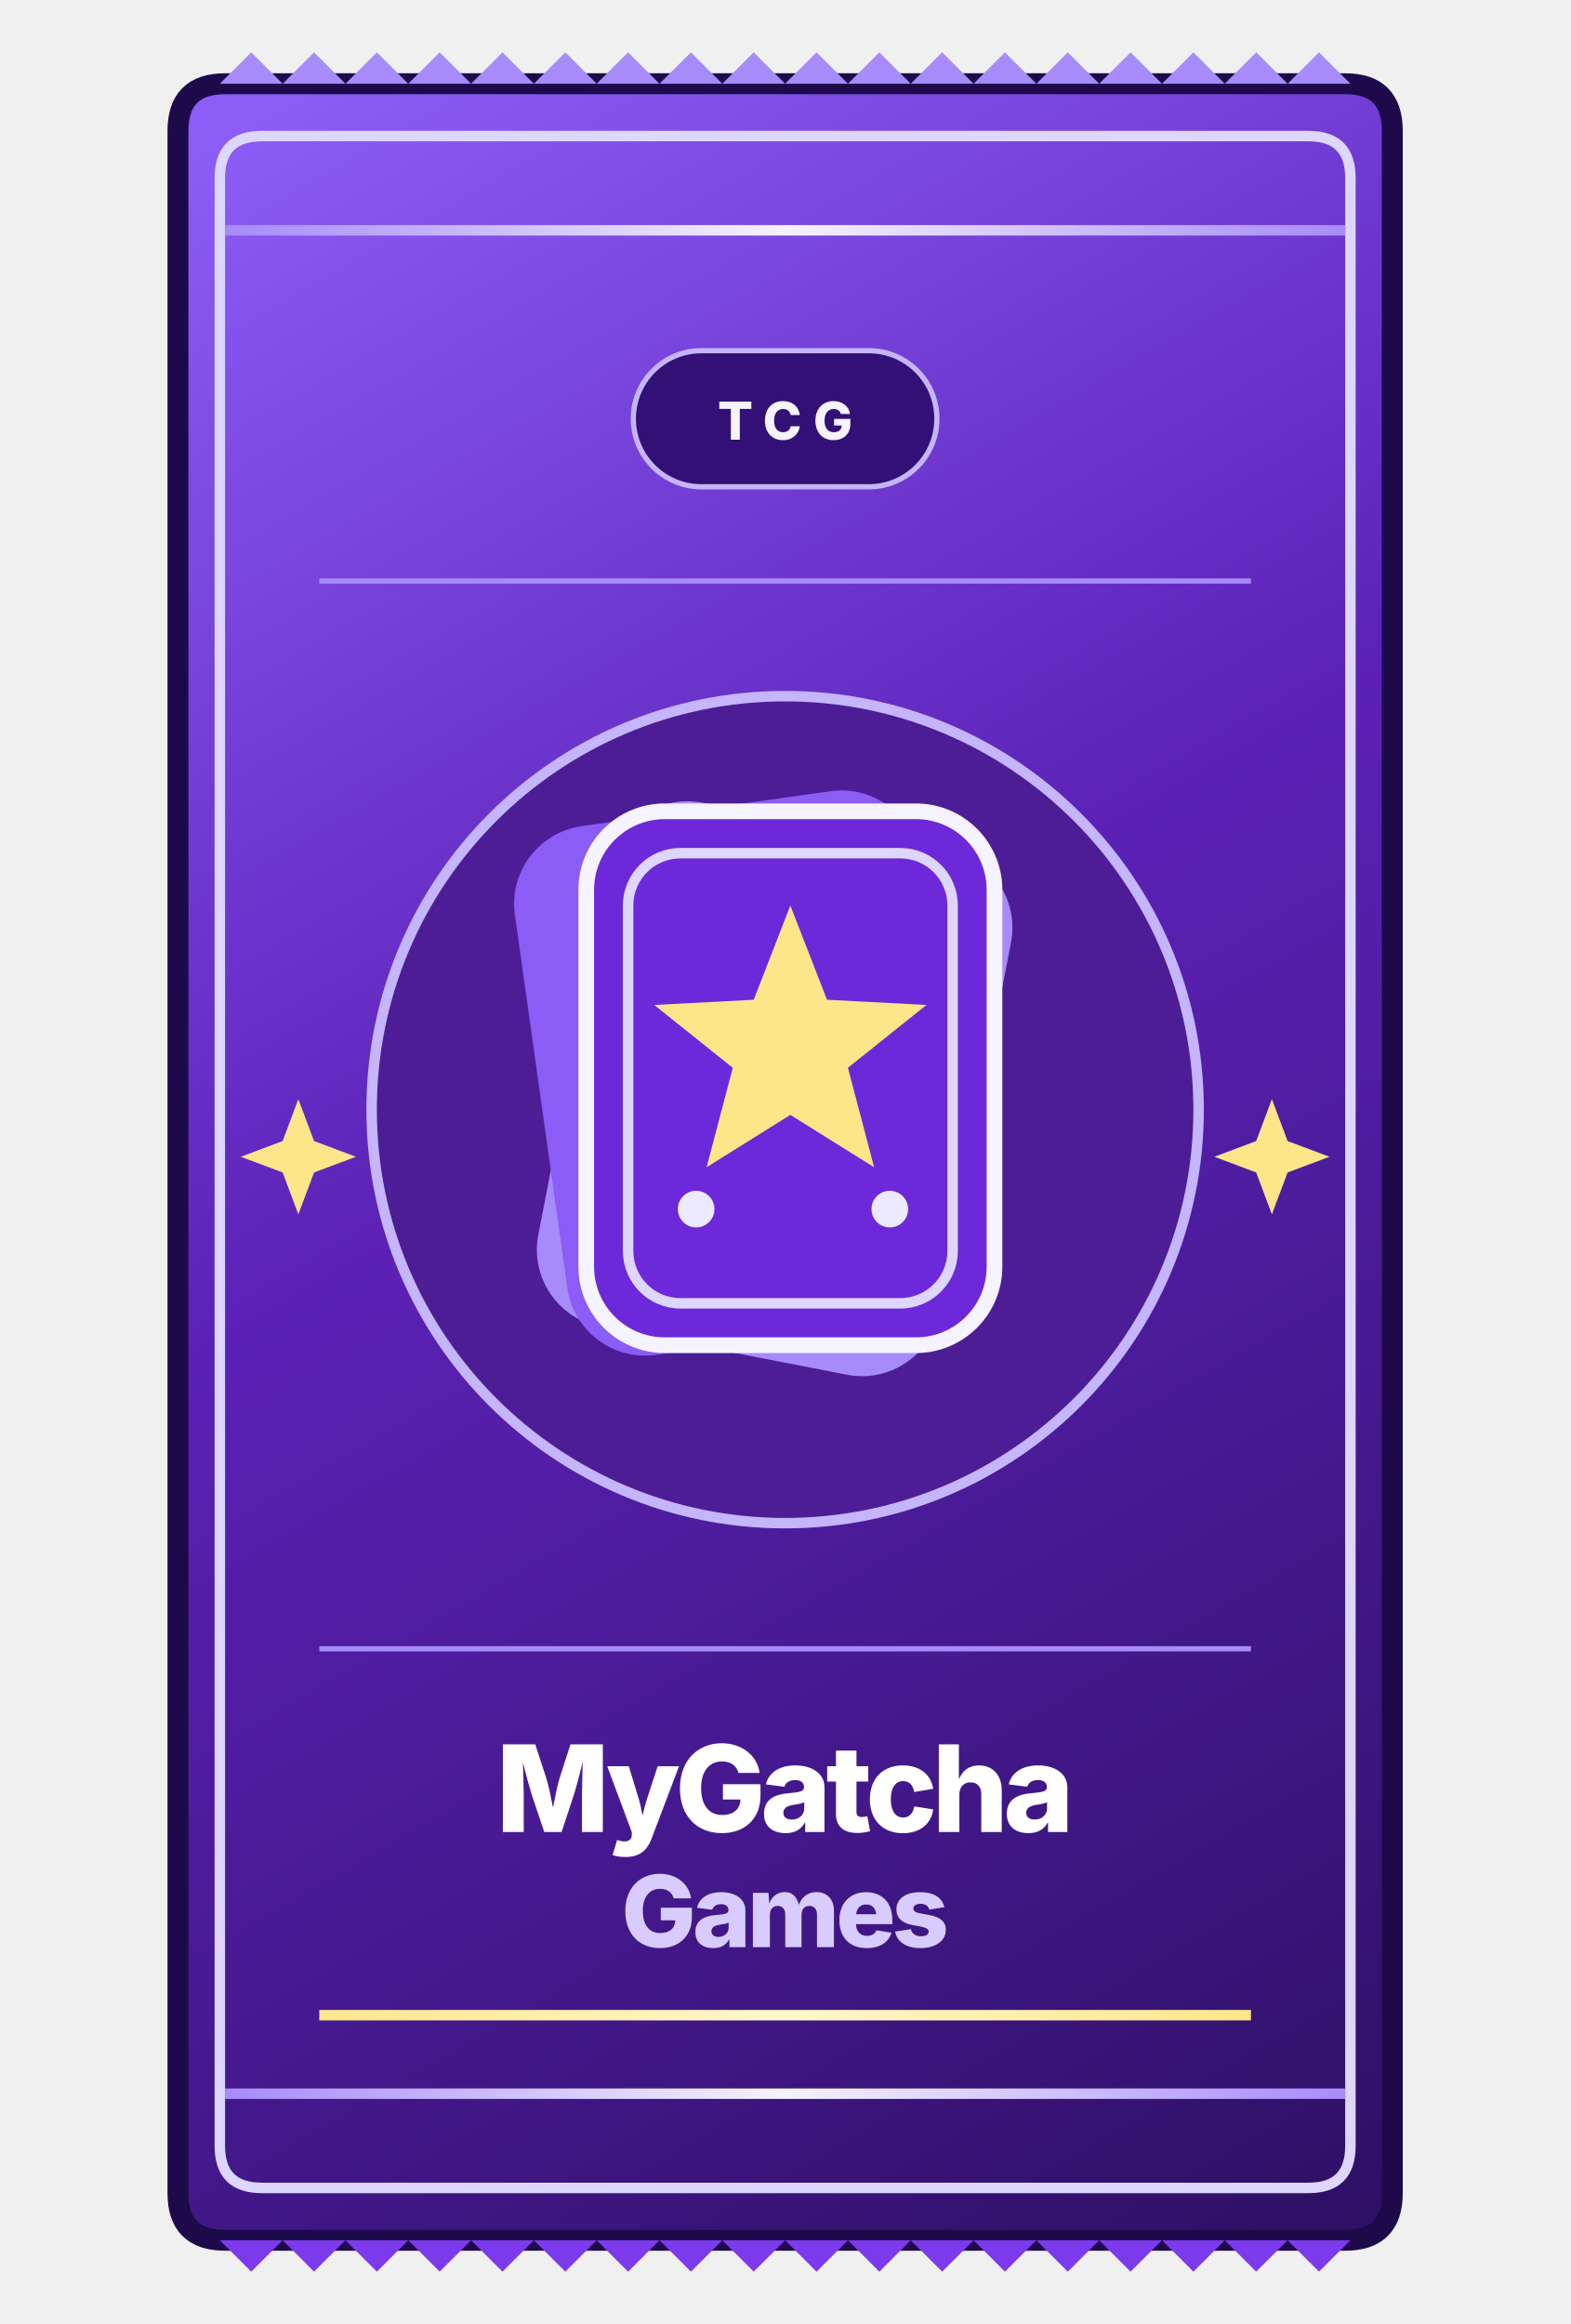
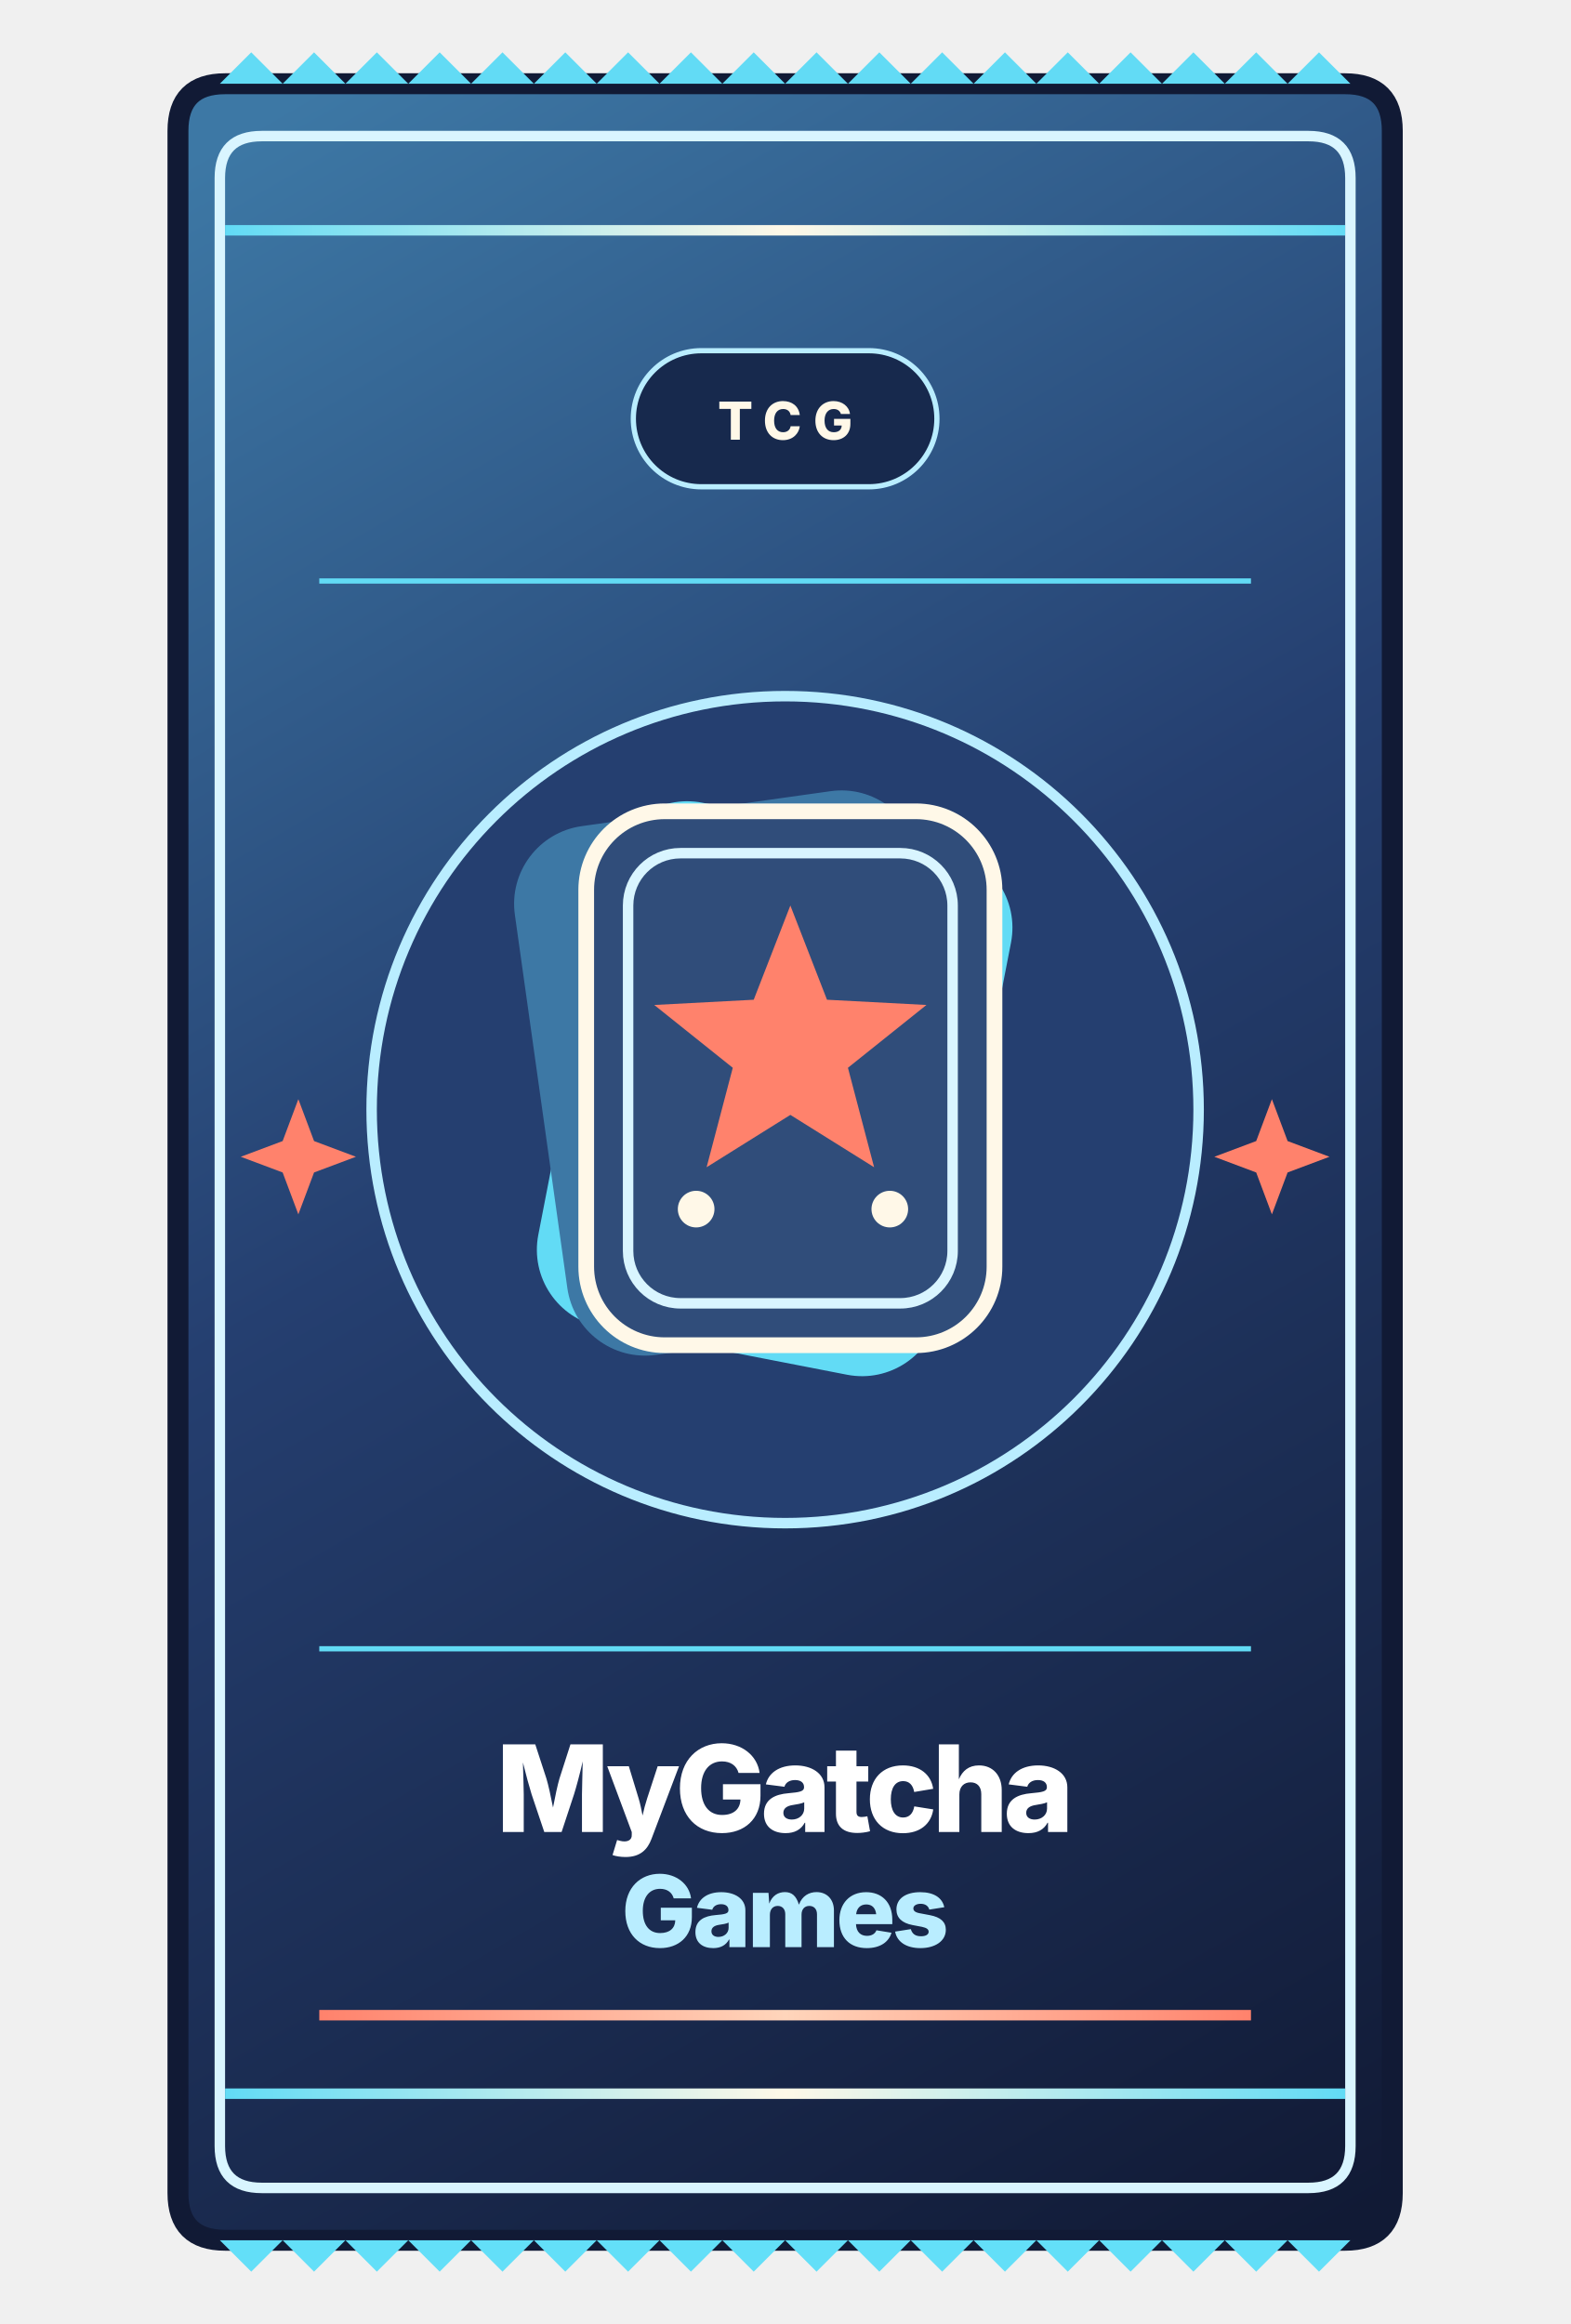
<svg xmlns="http://www.w3.org/2000/svg" width="300" height="444" viewBox="0 0 300 444" fill="none" role="img" aria-labelledby="title desc">
  <defs>
    <linearGradient id="body" x1="37" y1="30" x2="263" y2="421" gradientUnits="userSpaceOnUse">
-       <stop stop-color="#8B5CF6" />
-       <stop offset=".44" stop-color="#5B21B6" />
-       <stop offset="1" stop-color="#2E1065" />
+       <stop stop-color="#3D78A5" />
+       <stop offset=".44" stop-color="#253F70" />
+       <stop offset="1" stop-color="#111A35" />
    </linearGradient>
    <linearGradient id="seal" x1="43" y1="0" x2="257" y2="0" gradientUnits="userSpaceOnUse">
-       <stop stop-color="#A78BFA" />
-       <stop offset=".5" stop-color="#F5F3FF" />
-       <stop offset="1" stop-color="#A78BFA" />
+       <stop stop-color="#62DBF5" />
+       <stop offset=".5" stop-color="#FFF8E8" />
+       <stop offset="1" stop-color="#62DBF5" />
    </linearGradient>
    <linearGradient id="band" x1="61" y1="0" x2="239" y2="0" gradientUnits="userSpaceOnUse">
-       <stop stop-color="#FDE68A" />
-       <stop offset=".5" stop-color="#FFF7CC" />
-       <stop offset="1" stop-color="#FDE68A" />
+       <stop stop-color="#FF826C" />
+       <stop offset=".5" stop-color="#FFD5BB" />
+       <stop offset="1" stop-color="#FF826C" />
    </linearGradient>
    <path id="tooth" d="M0 0h12l-6-6Z" />
  </defs>
  <g id="booster-pack">
-     <path id="pouch" d="M34 25Q34 16 43 16h214q9 0 9 9v394q0 9-9 9H43q-9 0-9-9Z" fill="url(#body)" stroke="#1E0A4A" stroke-width="4" />
-     <path id="foil-frame" d="M42 34Q42 26 50 26h200q8 0 8 8v376q0 8-8 8H50q-8 0-8-8Z" stroke="#DDD6FE" stroke-width="2" />
-     <g id="top-seal" fill="#A78BFA">
+     <path id="pouch" d="M34 25Q34 16 43 16h214q9 0 9 9v394q0 9-9 9H43q-9 0-9-9Z" fill="url(#body)" stroke="#111A35" stroke-width="4" />
+     <path id="foil-frame" d="M42 34Q42 26 50 26h200q8 0 8 8v376q0 8-8 8H50q-8 0-8-8Z" stroke="#D9F5FF" stroke-width="2" />
+     <g id="top-seal" fill="#62DBF5">
      <use href="#tooth" x="42" y="16" />
      <use href="#tooth" x="54" y="16" />
      <use href="#tooth" x="66" y="16" />
      <use href="#tooth" x="78" y="16" />
      <use href="#tooth" x="90" y="16" />
      <use href="#tooth" x="102" y="16" />
      <use href="#tooth" x="114" y="16" />
      <use href="#tooth" x="126" y="16" />
      <use href="#tooth" x="138" y="16" />
      <use href="#tooth" x="150" y="16" />
      <use href="#tooth" x="162" y="16" />
      <use href="#tooth" x="174" y="16" />
      <use href="#tooth" x="186" y="16" />
      <use href="#tooth" x="198" y="16" />
      <use href="#tooth" x="210" y="16" />
      <use href="#tooth" x="222" y="16" />
      <use href="#tooth" x="234" y="16" />
      <use href="#tooth" x="246" y="16" />
    </g>
-     <g id="bottom-seal" fill="#7C3AED" transform="translate(0 444) scale(1 -1)">
+     <g id="bottom-seal" fill="#63DFF8" transform="translate(0 444) scale(1 -1)">
      <use href="#tooth" x="42" y="16" />
      <use href="#tooth" x="54" y="16" />
      <use href="#tooth" x="66" y="16" />
      <use href="#tooth" x="78" y="16" />
      <use href="#tooth" x="90" y="16" />
      <use href="#tooth" x="102" y="16" />
      <use href="#tooth" x="114" y="16" />
      <use href="#tooth" x="126" y="16" />
      <use href="#tooth" x="138" y="16" />
      <use href="#tooth" x="150" y="16" />
      <use href="#tooth" x="162" y="16" />
      <use href="#tooth" x="174" y="16" />
      <use href="#tooth" x="186" y="16" />
      <use href="#tooth" x="198" y="16" />
      <use href="#tooth" x="210" y="16" />
      <use href="#tooth" x="222" y="16" />
      <use href="#tooth" x="234" y="16" />
      <use href="#tooth" x="246" y="16" />
    </g>
    <path d="M43 44h214M43 400h214" stroke="url(#seal)" stroke-width="2" />
    <g id="tcg-label">
-       <rect x="121" y="67" width="58" height="26" rx="13" fill="#321075" stroke="#C4B5FD" />
-       <text x="150" y="84" fill="#F5F3FF" text-anchor="middle" font-family="Inter,Arial,sans-serif" font-size="10" font-weight="800" letter-spacing="2.2">TCG</text>
+       <rect x="121" y="67" width="58" height="26" rx="13" fill="#17294D" stroke="#B9EDFF" />
+       <text x="150" y="84" fill="#FFF8E8" text-anchor="middle" font-family="Inter,Arial,sans-serif" font-size="10" font-weight="800" letter-spacing="2.2">TCG</text>
    </g>
-     <path d="M61 111h178" stroke="#A78BFA" stroke-width="1" />
-     <path d="M61 315h178" stroke="#A78BFA" stroke-width="1" />
+     <path d="M61 111h178" stroke="#62DBF5" stroke-width="1" />
+     <path d="M61 315h178" stroke="#62DBF5" stroke-width="1" />
    <g id="brand-crest" transform="translate(69 126)">
-       <circle cx="81" cy="86" r="79" fill="#4C1D95" stroke="#C4B5FD" stroke-width="2" />
-       <rect x="40" y="31" width="78" height="102" rx="15" fill="#A78BFA" transform="rotate(11 79 82)" />
-       <rect x="34" y="28" width="78" height="102" rx="15" fill="#8B5CF6" transform="rotate(-8 73 79)" />
-       <rect x="43" y="29" width="78" height="102" rx="15" fill="#6D28D9" stroke="#F5F3FF" stroke-width="3" />
-       <rect x="51" y="37" width="62" height="86" rx="10" stroke="#DDD6FE" stroke-width="2" />
-       <path d="m82 47 7 18 19 1-15 12 5 19-16-10-16 10 5-19-15-12 19-1Z" fill="#FDE68A" />
-       <circle cx="64" cy="105" r="3.5" fill="#EDE9FE" />
-       <circle cx="101" cy="105" r="3.5" fill="#EDE9FE" />
+       <circle cx="81" cy="86" r="79" fill="#253F70" stroke="#B9EDFF" stroke-width="2" />
+       <rect x="40" y="31" width="78" height="102" rx="15" fill="#62DBF5" transform="rotate(11 79 82)" />
+       <rect x="34" y="28" width="78" height="102" rx="15" fill="#3D78A5" transform="rotate(-8 73 79)" />
+       <rect x="43" y="29" width="78" height="102" rx="15" fill="#304D7A" stroke="#FFF8E8" stroke-width="3" />
+       <rect x="51" y="37" width="62" height="86" rx="10" stroke="#D9F5FF" stroke-width="2" />
+       <path d="m82 47 7 18 19 1-15 12 5 19-16-10-16 10 5-19-15-12 19-1Z" fill="#FF826C" />
+       <circle cx="64" cy="105" r="3.5" fill="#FFF8E8" />
+       <circle cx="101" cy="105" r="3.5" fill="#FFF8E8" />
    </g>
    <g id="wordmark" text-anchor="middle" font-family="Inter,ui-sans-serif,system-ui,Arial,sans-serif">
      <text x="150" y="350" fill="#fff" font-size="23" font-weight="800" letter-spacing="-1">MyGatcha</text>
-       <text x="150" y="372" fill="#D8CCFF" font-size="19" font-weight="800" letter-spacing="-.7">Games</text>
+       <text x="150" y="372" fill="#B9EDFF" font-size="19" font-weight="800" letter-spacing="-.7">Games</text>
    </g>
    <path id="gold-band" d="M61 385h178" stroke="url(#band)" stroke-width="2" />
-     <g id="sparkles" fill="#FDE68A">
+     <g id="sparkles" fill="#FF826C">
      <path d="m57 210 3 8 8 3-8 3-3 8-3-8-8-3 8-3Z" />
      <path d="m243 210 3 8 8 3-8 3-3 8-3-8-8-3 8-3Z" />
    </g>
  </g>
</svg>
